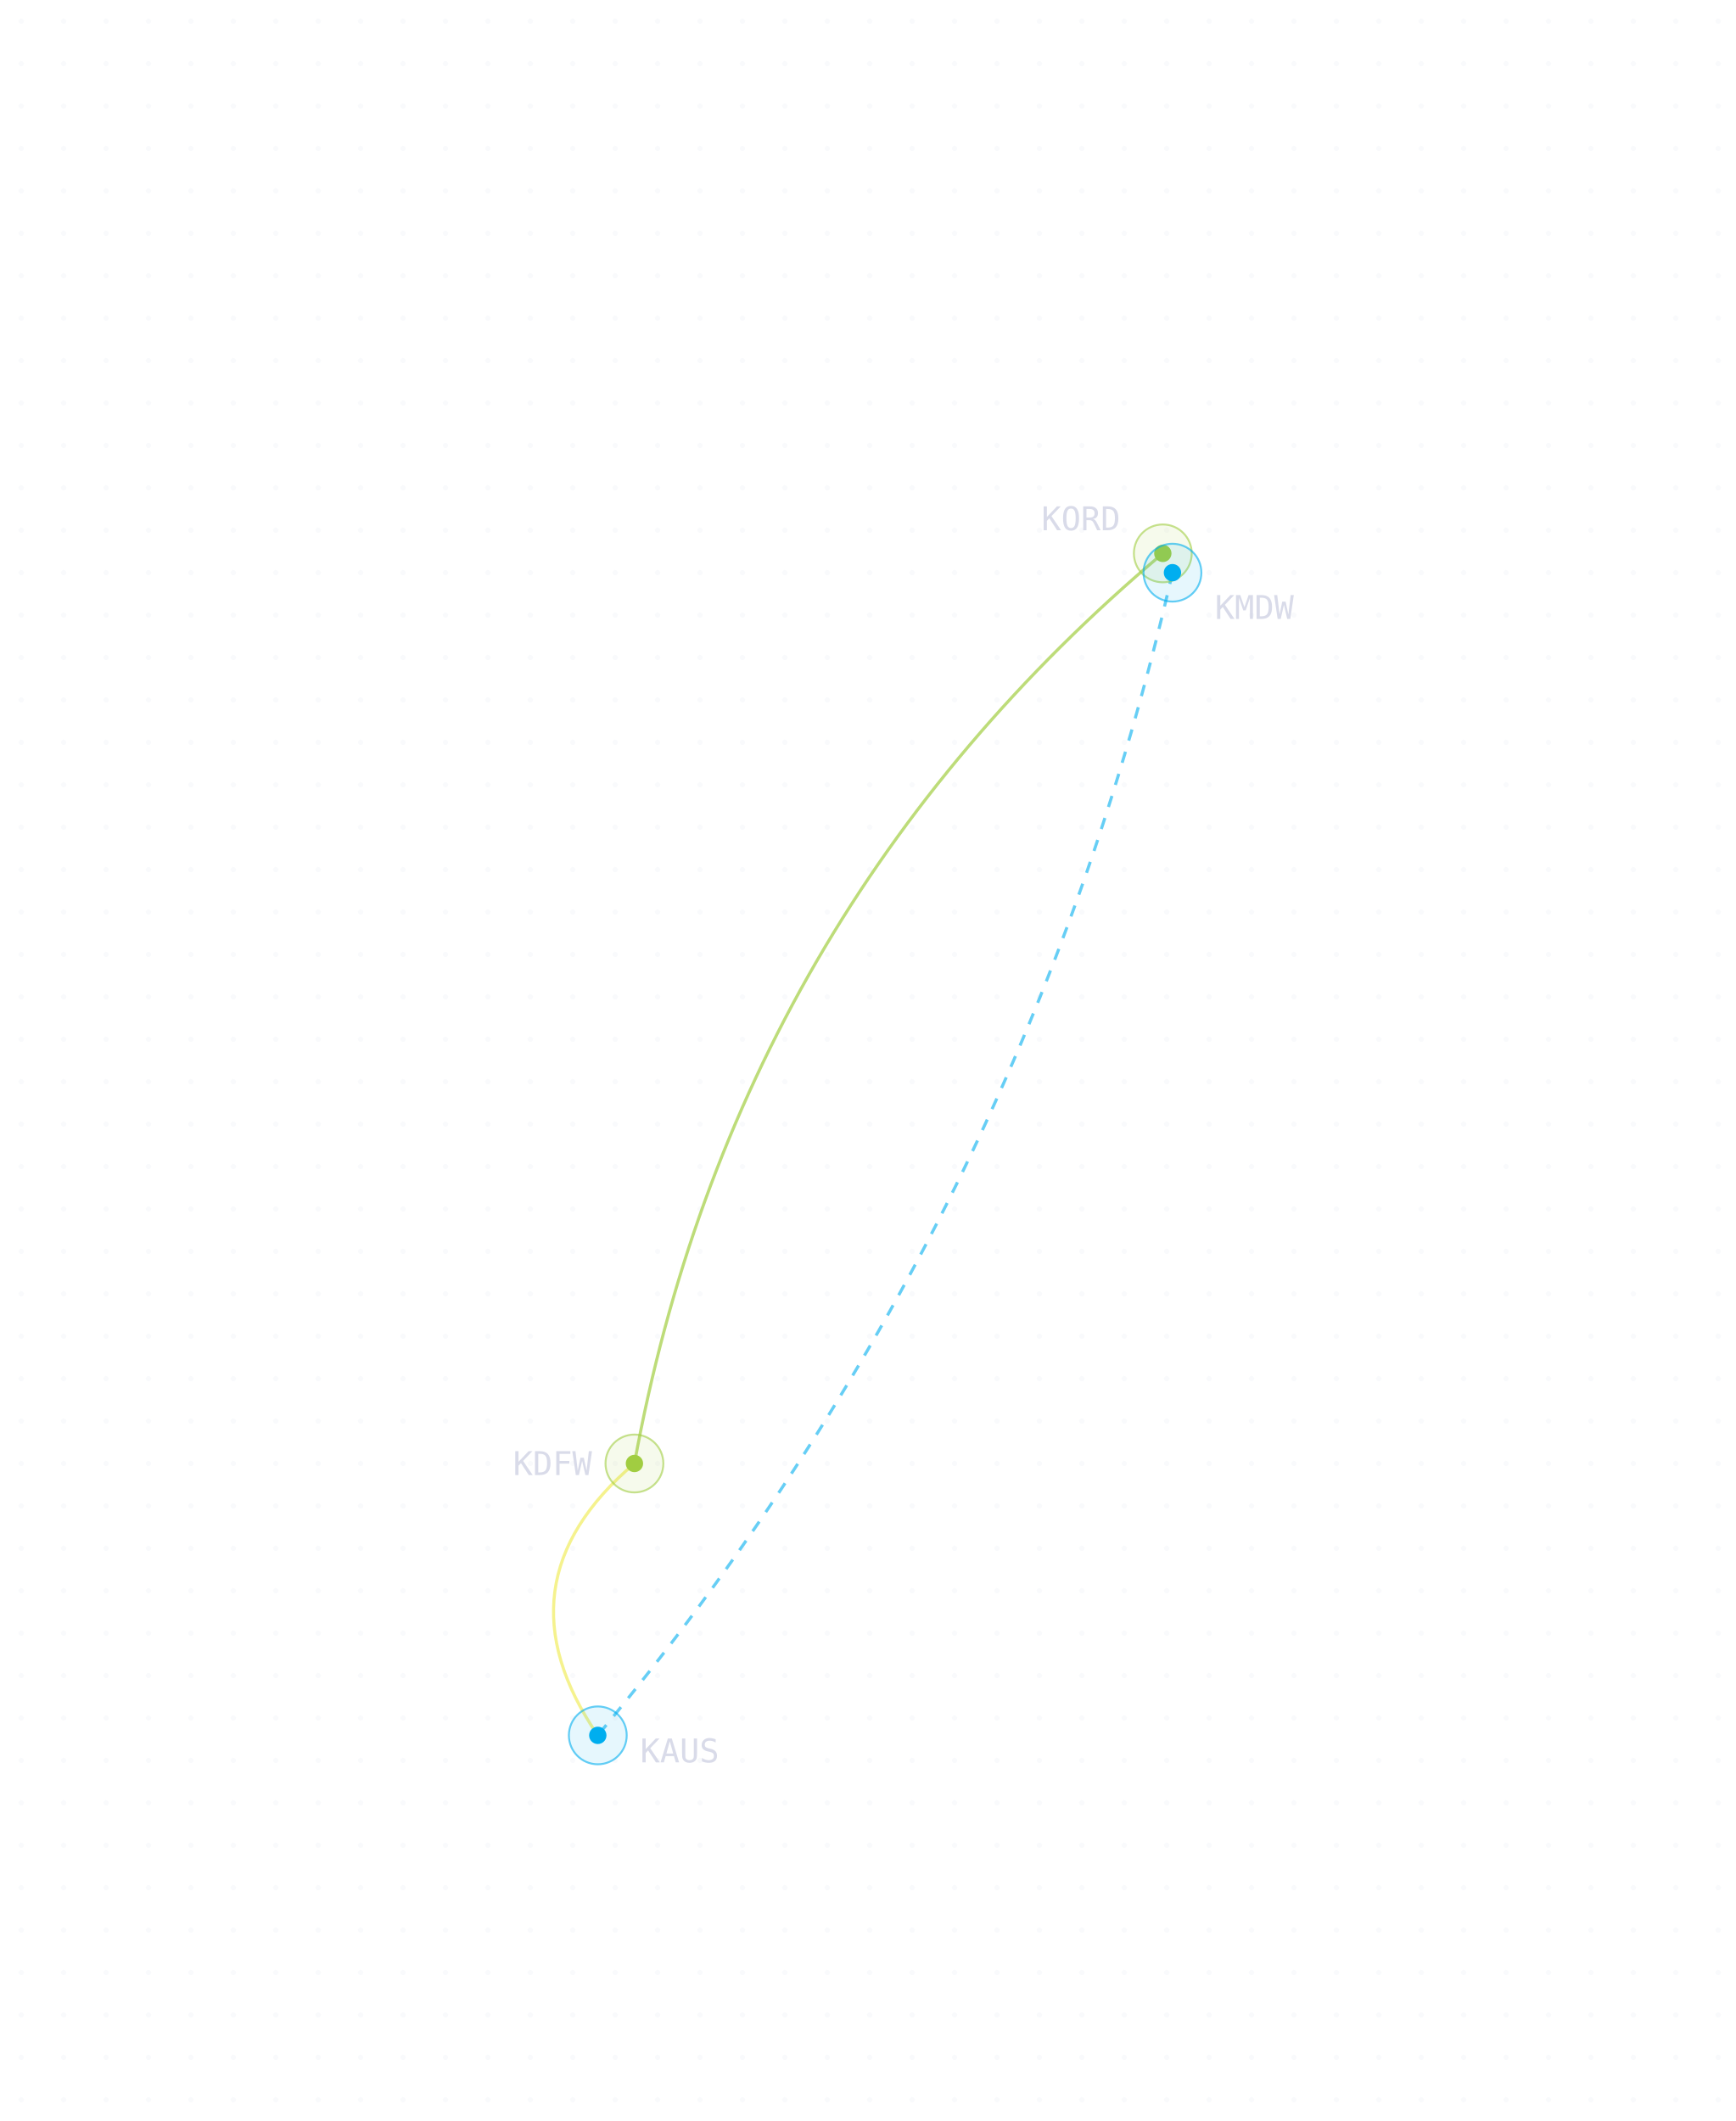
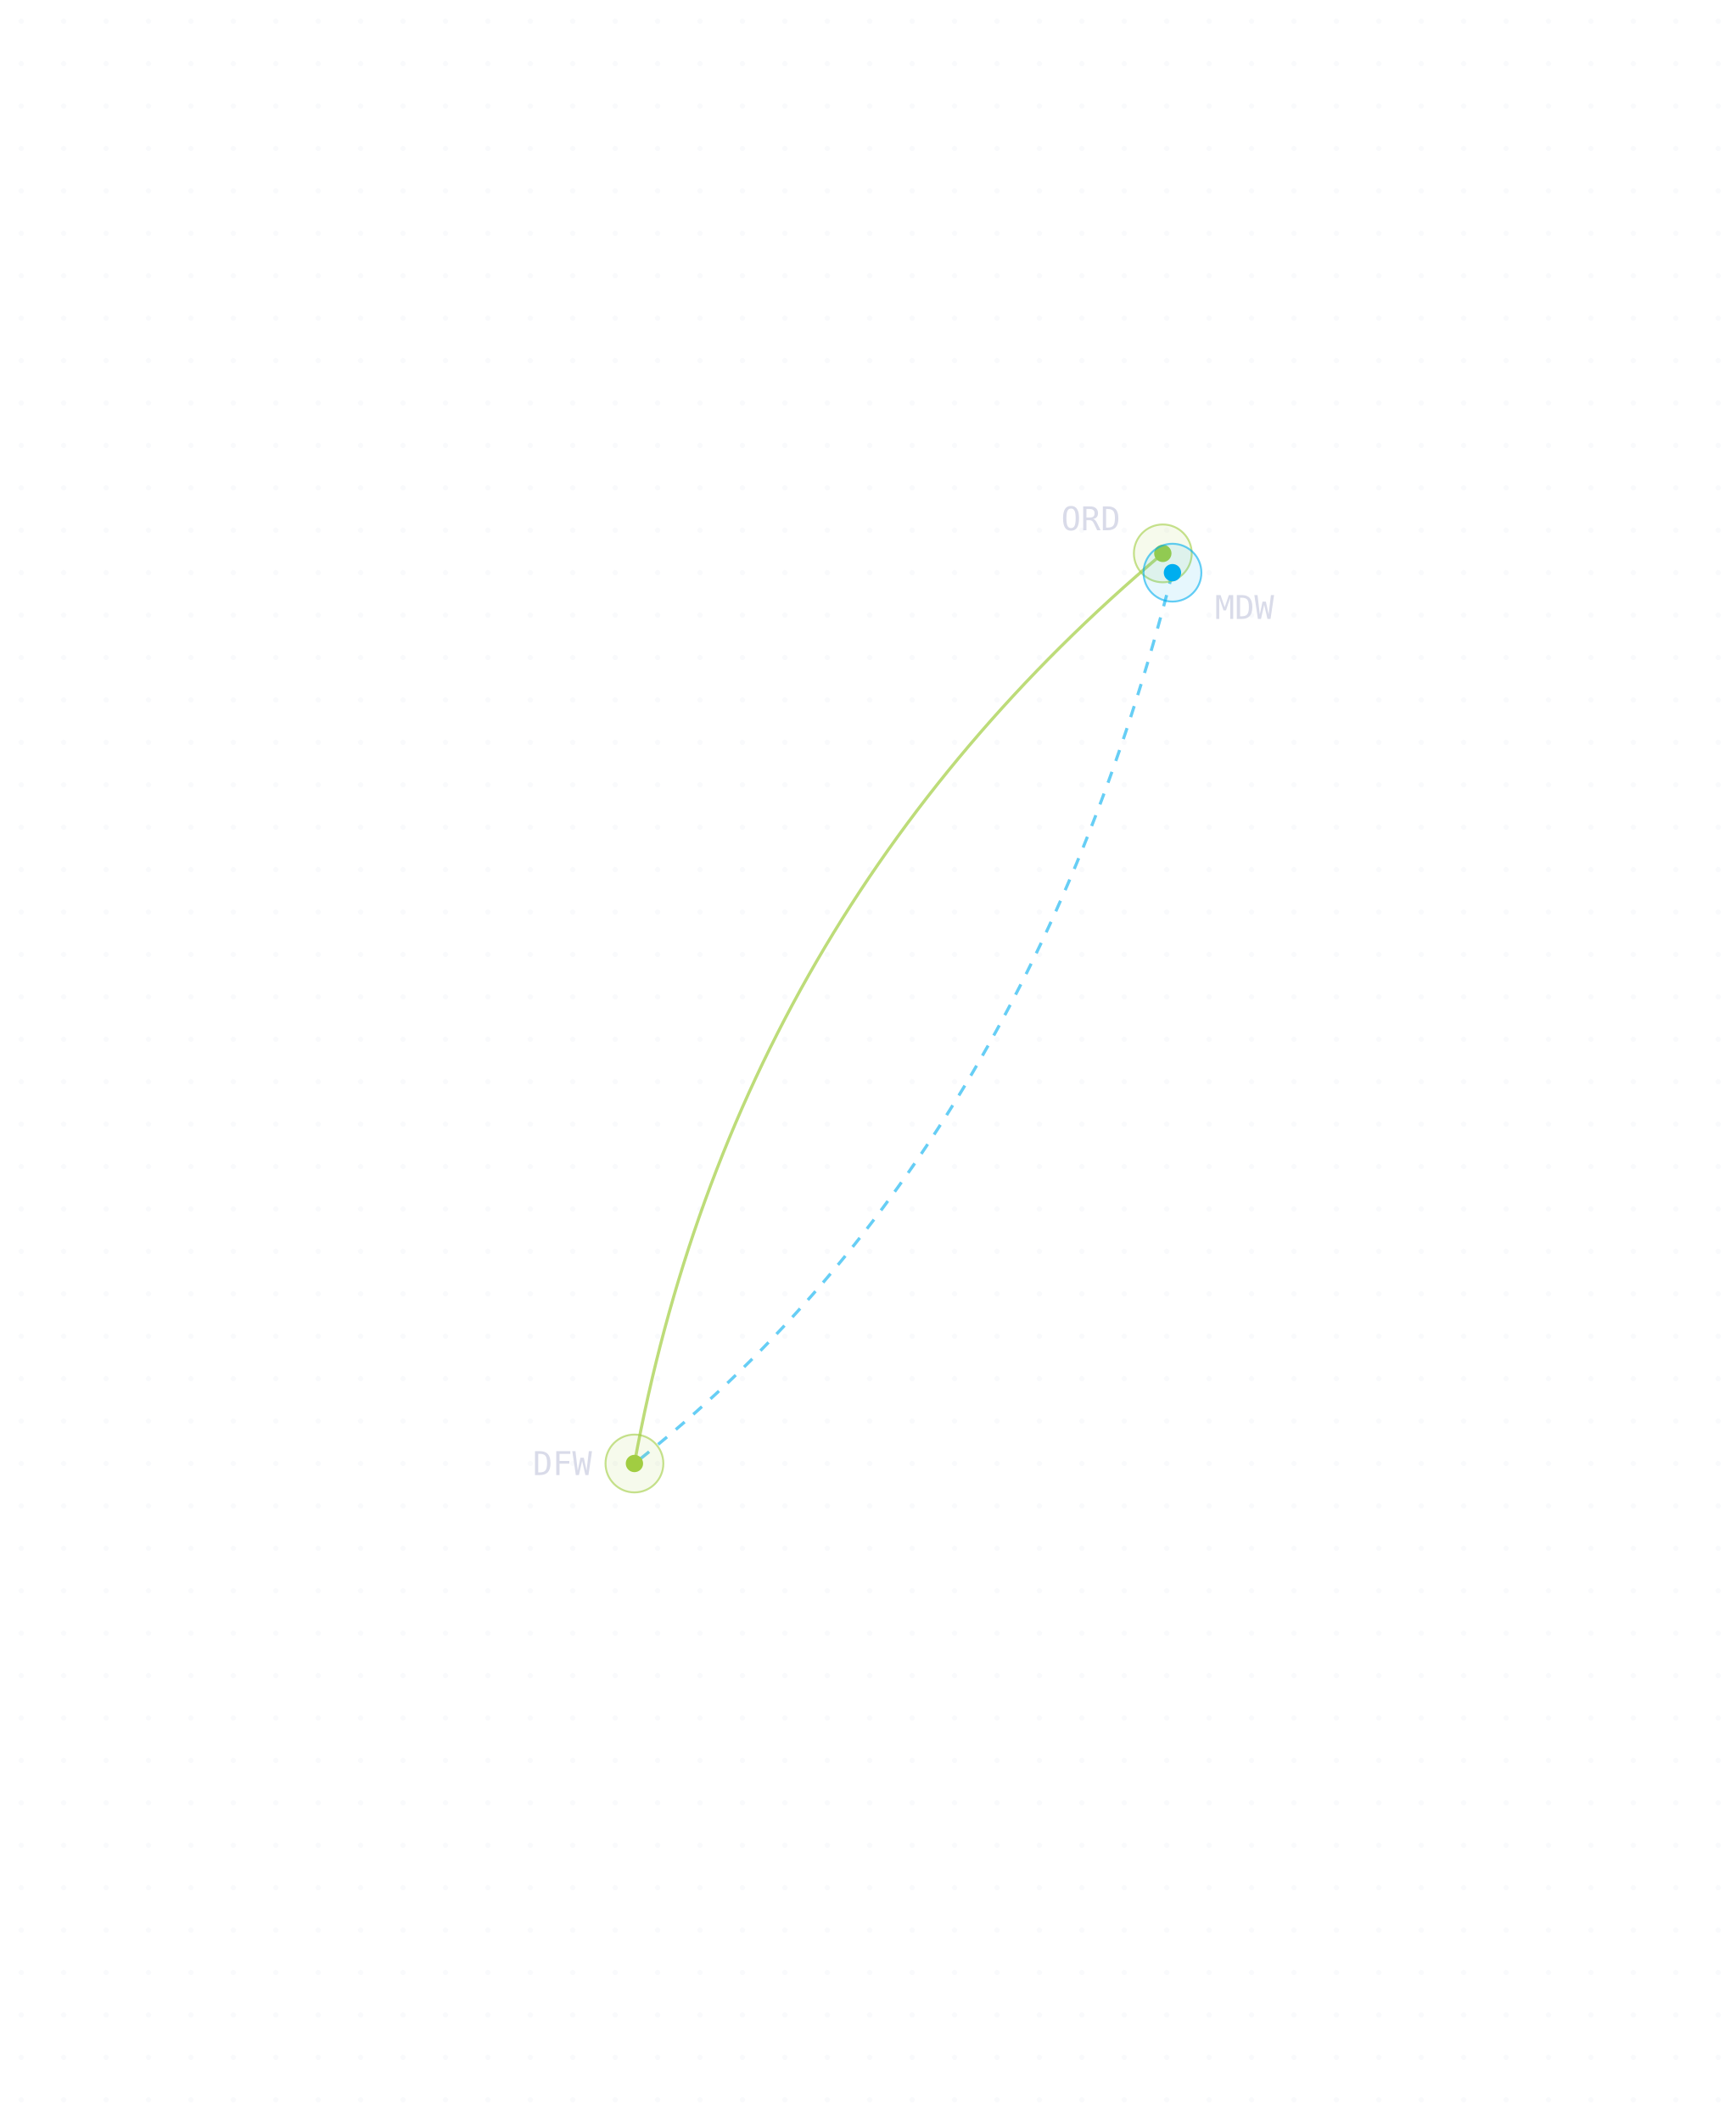
<svg xmlns="http://www.w3.org/2000/svg" viewBox="0 0 900 1100" preserveAspectRatio="xMidYMid slice">
  <defs>
    <pattern id="d" width="22" height="22" patternUnits="userSpaceOnUse">
      <circle cx="11" cy="11" r="1.4" fill="#cfd2e3" fill-opacity=".12" />
    </pattern>
  </defs>
  <rect width="900" height="1100" fill="url(#d)" />
  <path d="M603 287Q381 474 329 759" fill="none" stroke="#A1CD41" stroke-opacity="0.7" stroke-width="1.6" />
-   <path d="M608 297Q531 634 310 900" fill="none" stroke="#00AEEF" stroke-opacity="0.6" stroke-width="1.6" stroke-dasharray="6 6" />
-   <path d="M329 759Q256 821 310 900" fill="none" stroke="#EFEA43" stroke-opacity="0.6" stroke-width="1.6" />
+   <path d="M608 297Q531 600 329 759" fill="none" stroke="#00AEEF" stroke-opacity="0.6" stroke-width="1.6" stroke-dasharray="6 6" />
  <circle cx="603" cy="287" r="15" fill="#A1CD41" fill-opacity=".1" stroke="#A1CD41" stroke-opacity=".6" />
  <circle cx="603" cy="287" r="4.5" fill="#A1CD41" />
-   <text x="581" y="275" text-anchor="end" font-family="monospace" font-size="17" fill="#cfd2e3" fill-opacity="0.8">KORD</text>
+   <text x="581" y="275" text-anchor="end" font-family="monospace" font-size="17" fill="#cfd2e3" fill-opacity="0.8">ORD</text>
  <circle cx="608" cy="297" r="15" fill="#00AEEF" fill-opacity=".1" stroke="#00AEEF" stroke-opacity=".6" />
  <circle cx="608" cy="297" r="4.5" fill="#00AEEF" />
-   <text x="630" y="321" text-anchor="start" font-family="monospace" font-size="17" fill="#cfd2e3" fill-opacity="0.8">KMDW</text>
+   <text x="630" y="321" text-anchor="start" font-family="monospace" font-size="17" fill="#cfd2e3" fill-opacity="0.8">MDW</text>
  <circle cx="329" cy="759" r="15" fill="#A1CD41" fill-opacity=".1" stroke="#A1CD41" stroke-opacity=".6" />
  <circle cx="329" cy="759" r="4.5" fill="#A1CD41" />
-   <text x="307" y="765" text-anchor="end" font-family="monospace" font-size="17" fill="#cfd2e3" fill-opacity="0.8">KDFW</text>
-   <circle cx="310" cy="900" r="15" fill="#00AEEF" fill-opacity=".1" stroke="#00AEEF" stroke-opacity=".6" />
-   <circle cx="310" cy="900" r="4.5" fill="#00AEEF" />
-   <text x="332" y="914" text-anchor="start" font-family="monospace" font-size="17" fill="#cfd2e3" fill-opacity="0.8">KAUS</text>
+   <text x="307" y="765" text-anchor="end" font-family="monospace" font-size="17" fill="#cfd2e3" fill-opacity="0.8">DFW</text>
</svg>
